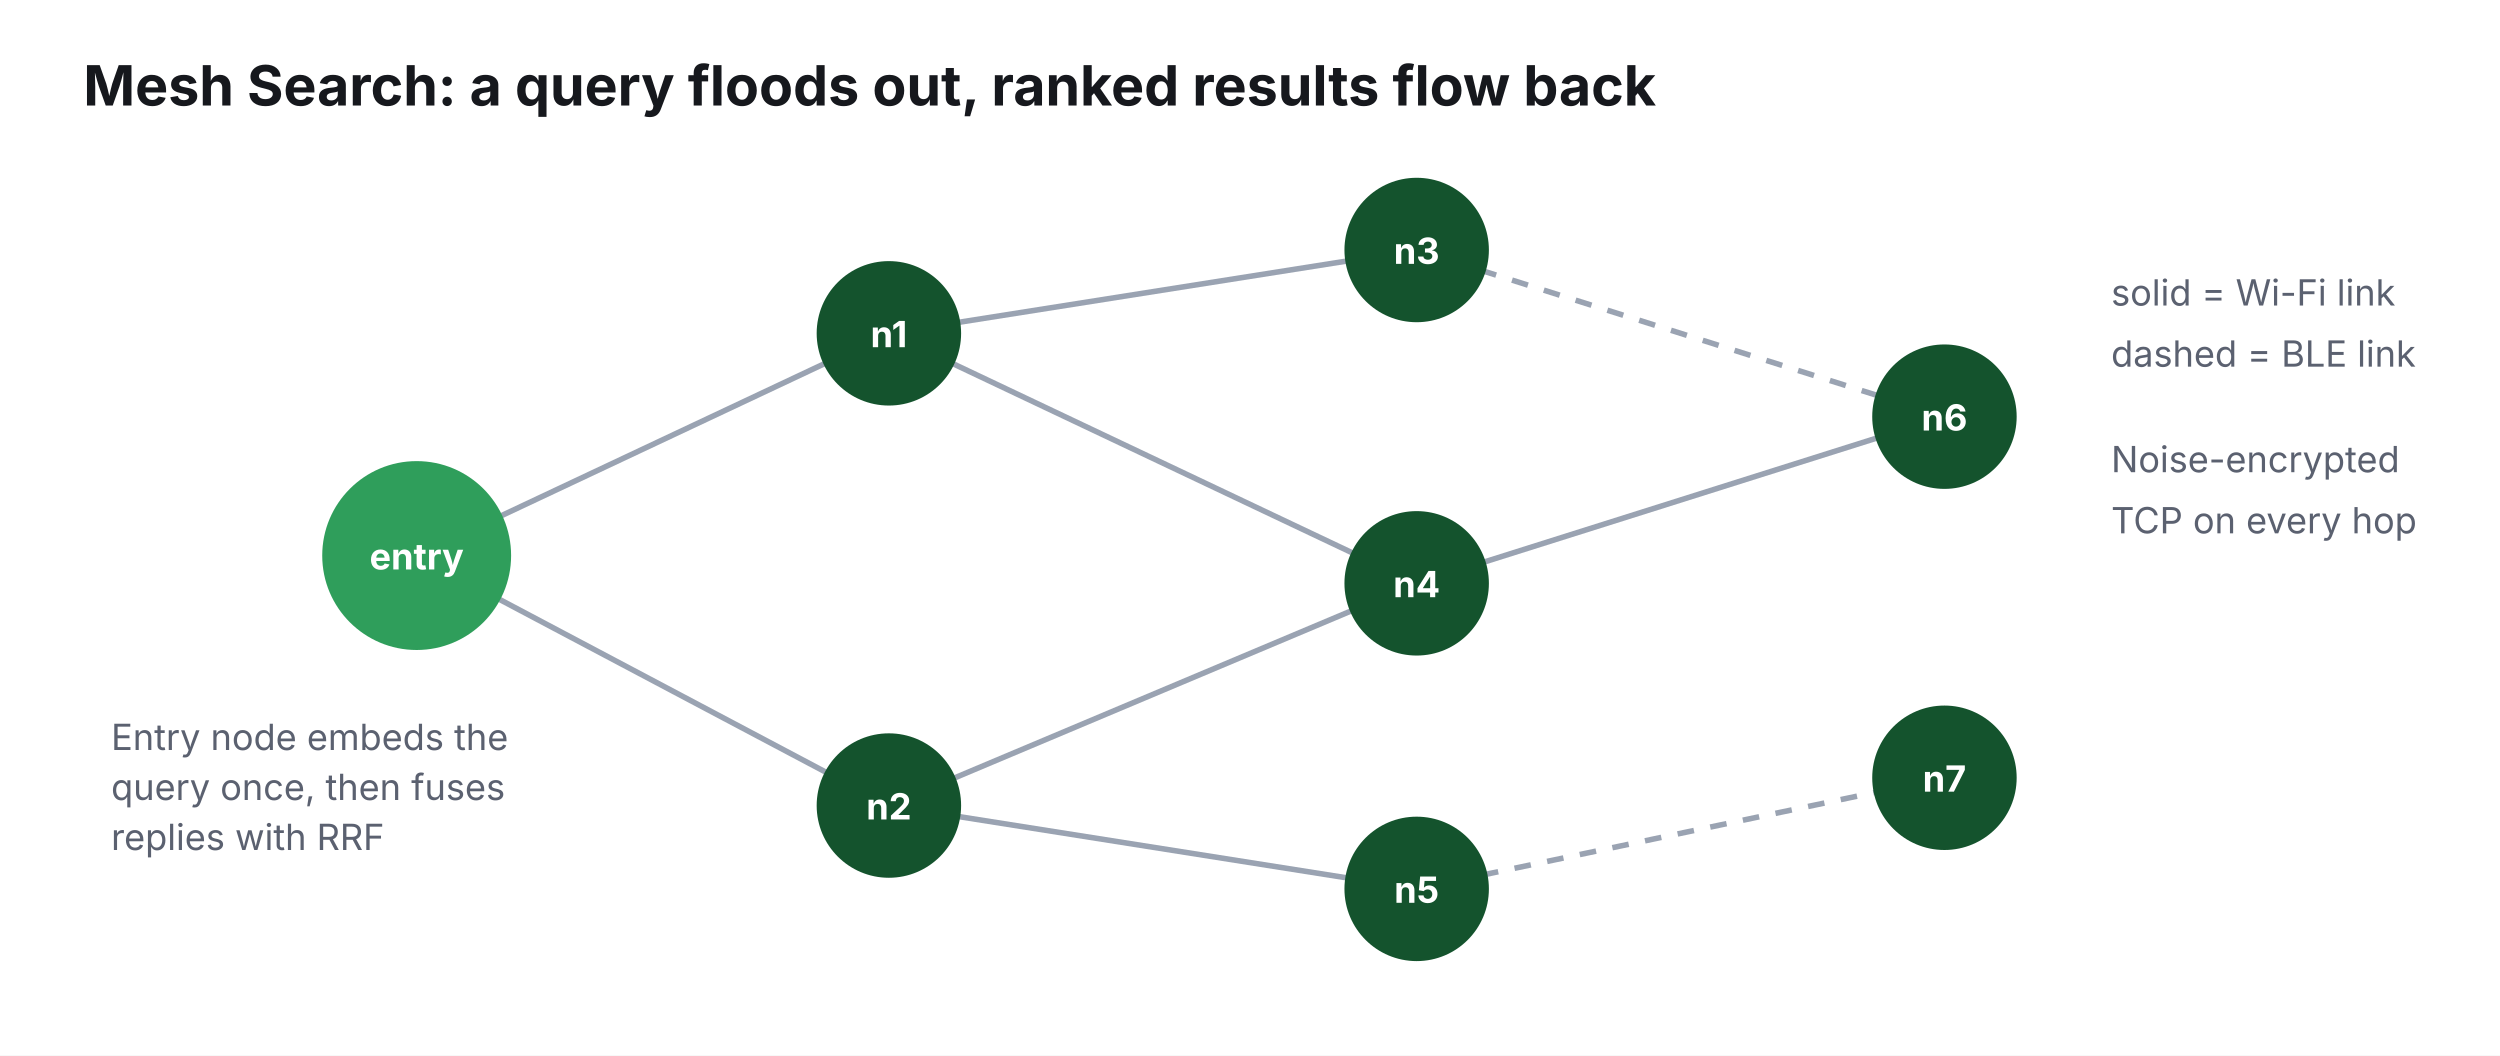
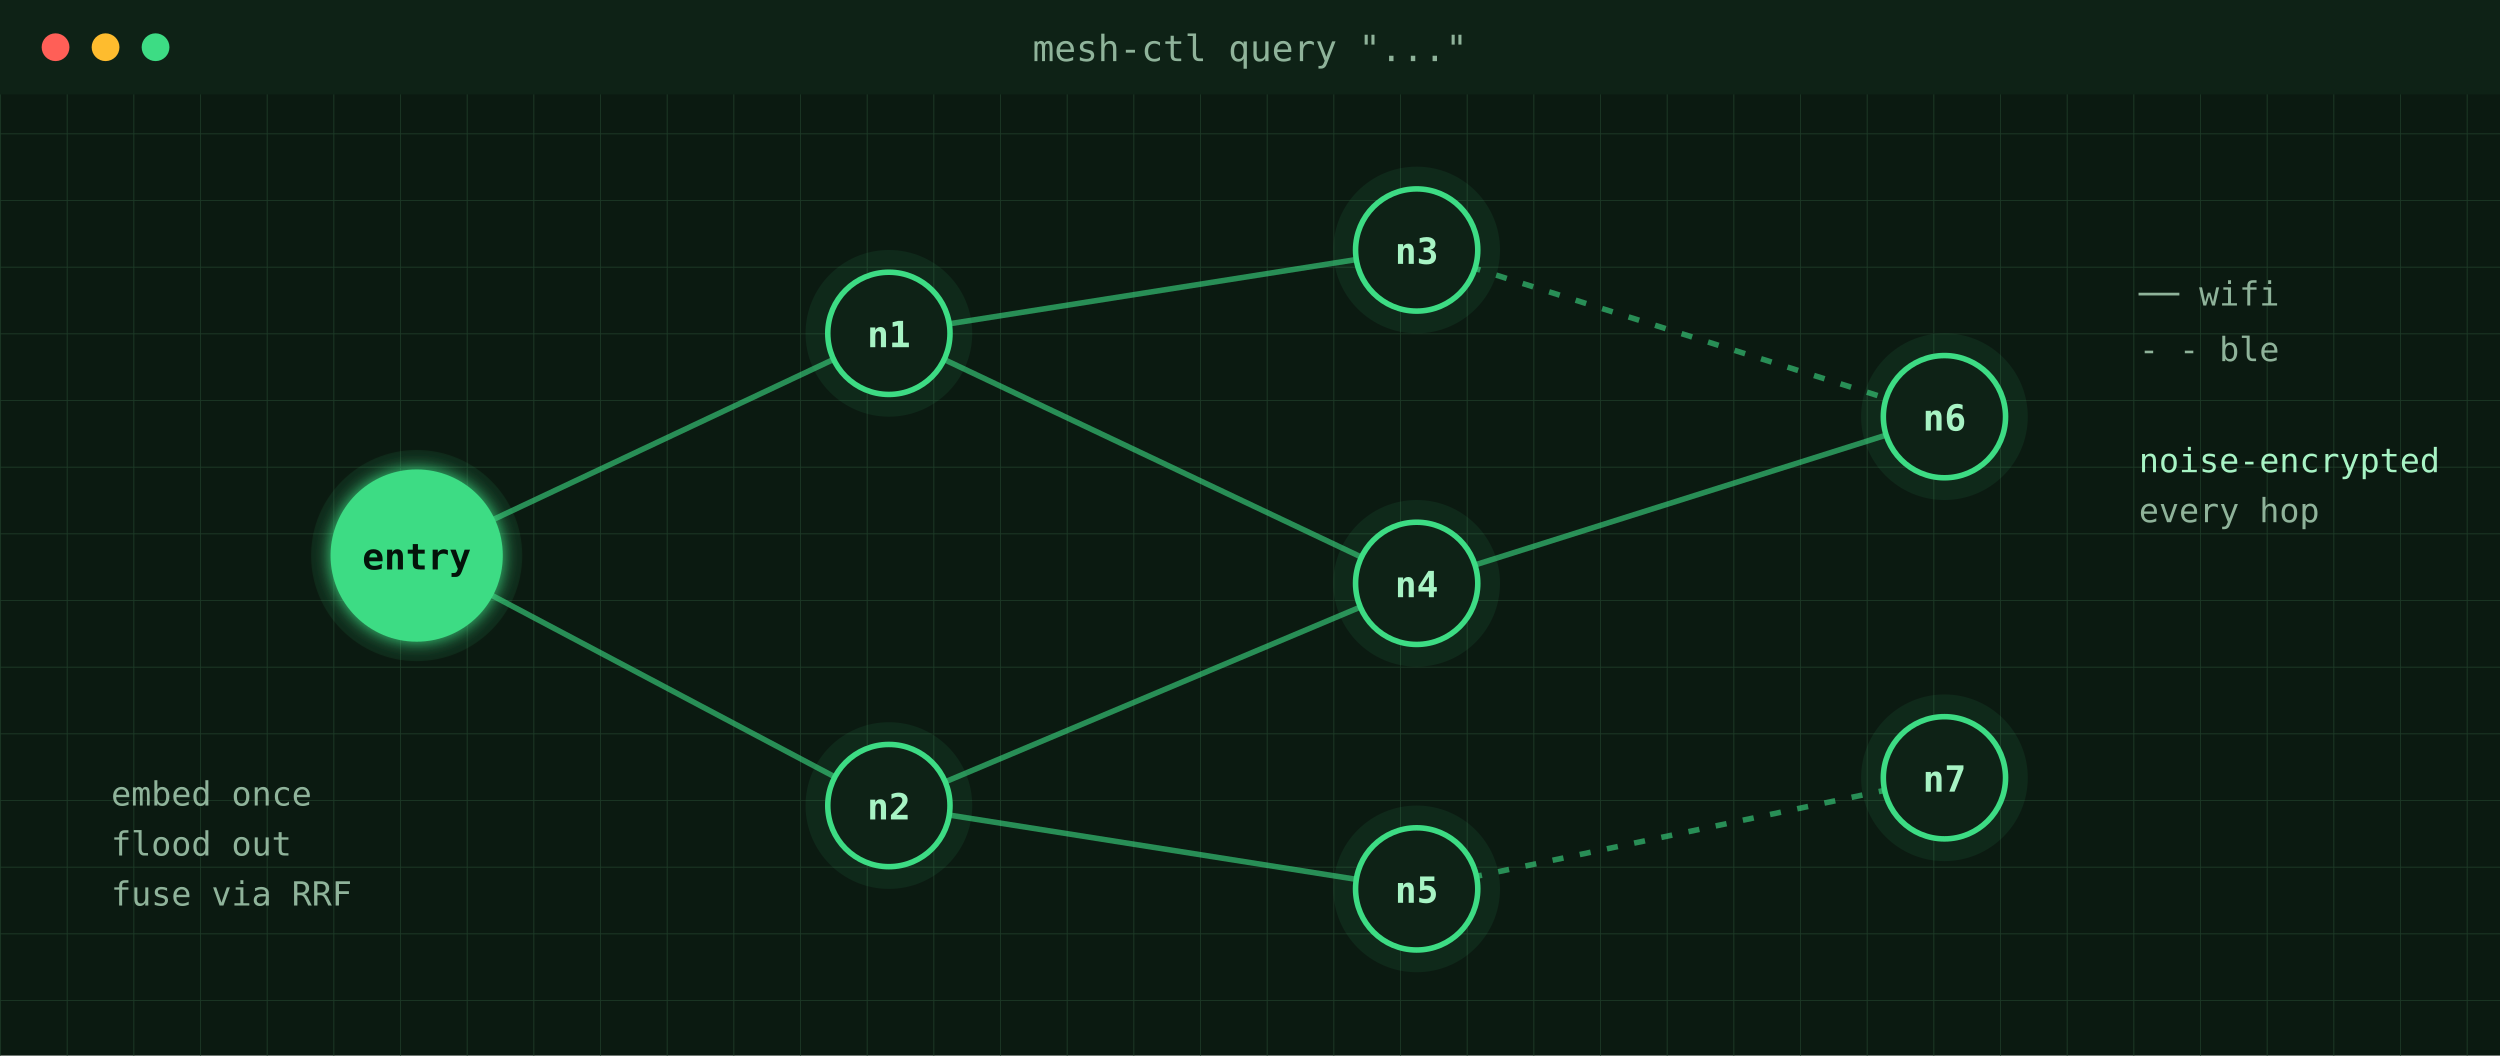
- <svg xmlns="http://www.w3.org/2000/svg" viewBox="0 0 900 380" font-family="Inter,Arial,sans-serif">
-   <rect width="900" height="380" fill="#fff" />
-   <text x="30" y="38" font-size="20" font-weight="700" fill="#16181d">Mesh Search: a query floods out, ranked results flow back</text>
-   <g stroke="#9aa3b2" stroke-width="2">
-     <line x1="150" y1="200" x2="320" y2="120" />
-     <line x1="150" y1="200" x2="320" y2="290" />
-     <line x1="320" y1="120" x2="510" y2="90" />
-     <line x1="320" y1="120" x2="510" y2="210" />
-     <line x1="320" y1="290" x2="510" y2="210" />
-     <line x1="320" y1="290" x2="510" y2="320" />
-     <line x1="510" y1="90" x2="700" y2="150" stroke-dasharray="6 6" />
-     <line x1="510" y1="210" x2="700" y2="150" />
-     <line x1="510" y1="320" x2="700" y2="280" stroke-dasharray="6 6" />
-   </g>
-   <g font-size="13" fill="#fff" text-anchor="middle" font-weight="700">
-     <circle cx="150" cy="200" r="34" fill="#2f9e5b" />
-     <text x="150" y="205">entry</text>
-     <circle cx="320" cy="120" r="26" fill="#14532d" />
-     <text x="320" y="125">n1</text>
-     <circle cx="320" cy="290" r="26" fill="#14532d" />
-     <text x="320" y="295">n2</text>
-     <circle cx="510" cy="90" r="26" fill="#14532d" />
-     <text x="510" y="95">n3</text>
-     <circle cx="510" cy="210" r="26" fill="#14532d" />
-     <text x="510" y="215">n4</text>
-     <circle cx="510" cy="320" r="26" fill="#14532d" />
-     <text x="510" y="325">n5</text>
-     <circle cx="700" cy="150" r="26" fill="#14532d" />
-     <text x="700" y="155">n6</text>
-     <circle cx="700" cy="280" r="26" fill="#14532d" />
-     <text x="700" y="285">n7</text>
-   </g>
-   <g font-size="13" fill="#5b6170">
-     <text x="760" y="110">solid = Wi-Fi link</text>
-     <text x="760" y="132">dashed = BLE link</text>
-     <text x="760" y="170">Noise-encrypted</text>
-     <text x="760" y="192">TCP on every hop</text>
-     <text x="40" y="270">Entry node embeds the</text>
-     <text x="40" y="288">query once, then fuses</text>
-     <text x="40" y="306">replies with RRF</text>
+ <svg xmlns="http://www.w3.org/2000/svg" viewBox="0 0 900 380" font-family="JetBrains Mono,Menlo,monospace">
+   <defs>
+     <filter id="gl" x="-50%" y="-50%" width="200%" height="200%">
+       <feGaussianBlur stdDeviation="3" result="b" />
+       <feMerge>
+         <feMergeNode in="b" />
+         <feMergeNode in="SourceGraphic" />
+       </feMerge>
+     </filter>
+     <pattern id="gr" width="24" height="24" patternUnits="userSpaceOnUse">
+       <path d="M24 0H0V24" fill="none" stroke="#1d3a27" stroke-width=".6" />
+     </pattern>
+     <marker id="ar" viewBox="0 0 10 10" refX="9" refY="5" markerWidth="7" markerHeight="7" orient="auto">
+       <path d="M0 0L10 5L0 10z" fill="#3ddc84" />
+     </marker>
+   </defs>
+   <rect width="900" height="380" fill="#0b1a11" />
+   <rect width="900" height="380" fill="url(#gr)" />
+   <rect width="900" height="34" fill="#0e2216" />
+   <circle cx="20" cy="17" r="5" fill="#ff5f57" />
+   <circle cx="38" cy="17" r="5" fill="#febc2e" />
+   <circle cx="56" cy="17" r="5" fill="#3ddc84" />
+   <text x="450.0" y="22" text-anchor="middle" font-size="13" fill="#8fb39a">mesh-ctl query "..."</text>
+   <line x1="150" y1="200" x2="320" y2="120" stroke="#3ddc84" stroke-opacity=".6" stroke-width="2" />
+   <line x1="150" y1="200" x2="320" y2="290" stroke="#3ddc84" stroke-opacity=".6" stroke-width="2" />
+   <line x1="320" y1="120" x2="510" y2="90" stroke="#3ddc84" stroke-opacity=".6" stroke-width="2" />
+   <line x1="320" y1="120" x2="510" y2="210" stroke="#3ddc84" stroke-opacity=".6" stroke-width="2" />
+   <line x1="320" y1="290" x2="510" y2="210" stroke="#3ddc84" stroke-opacity=".6" stroke-width="2" />
+   <line x1="320" y1="290" x2="510" y2="320" stroke="#3ddc84" stroke-opacity=".6" stroke-width="2" />
+   <line x1="510" y1="90" x2="700" y2="150" stroke="#3ddc84" stroke-opacity=".6" stroke-width="2" stroke-dasharray="4 6" />
+   <line x1="510" y1="210" x2="700" y2="150" stroke="#3ddc84" stroke-opacity=".6" stroke-width="2" />
+   <line x1="510" y1="320" x2="700" y2="280" stroke="#3ddc84" stroke-opacity=".6" stroke-width="2" stroke-dasharray="4 6" />
+   <circle cx="150" cy="200" r="38" fill="#3ddc84" opacity=".08" />
+   <circle cx="150" cy="200" r="30" fill="#3ddc84" stroke="#3ddc84" stroke-width="2" filter="url(#gl)" />
+   <text x="150" y="205" text-anchor="middle" font-size="13" font-weight="700" fill="#04130a">entry</text>
+   <circle cx="320" cy="120" r="30" fill="#3ddc84" opacity=".08" />
+   <circle cx="320" cy="120" r="22" fill="#0e2216" stroke="#3ddc84" stroke-width="2" />
+   <text x="320" y="125" text-anchor="middle" font-size="13" font-weight="700" fill="#a7f3c4">n1</text>
+   <circle cx="320" cy="290" r="30" fill="#3ddc84" opacity=".08" />
+   <circle cx="320" cy="290" r="22" fill="#0e2216" stroke="#3ddc84" stroke-width="2" />
+   <text x="320" y="295" text-anchor="middle" font-size="13" font-weight="700" fill="#a7f3c4">n2</text>
+   <circle cx="510" cy="90" r="30" fill="#3ddc84" opacity=".08" />
+   <circle cx="510" cy="90" r="22" fill="#0e2216" stroke="#3ddc84" stroke-width="2" />
+   <text x="510" y="95" text-anchor="middle" font-size="13" font-weight="700" fill="#a7f3c4">n3</text>
+   <circle cx="510" cy="210" r="30" fill="#3ddc84" opacity=".08" />
+   <circle cx="510" cy="210" r="22" fill="#0e2216" stroke="#3ddc84" stroke-width="2" />
+   <text x="510" y="215" text-anchor="middle" font-size="13" font-weight="700" fill="#a7f3c4">n4</text>
+   <circle cx="510" cy="320" r="30" fill="#3ddc84" opacity=".08" />
+   <circle cx="510" cy="320" r="22" fill="#0e2216" stroke="#3ddc84" stroke-width="2" />
+   <text x="510" y="325" text-anchor="middle" font-size="13" font-weight="700" fill="#a7f3c4">n5</text>
+   <circle cx="700" cy="150" r="30" fill="#3ddc84" opacity=".08" />
+   <circle cx="700" cy="150" r="22" fill="#0e2216" stroke="#3ddc84" stroke-width="2" />
+   <text x="700" y="155" text-anchor="middle" font-size="13" font-weight="700" fill="#a7f3c4">n6</text>
+   <circle cx="700" cy="280" r="30" fill="#3ddc84" opacity=".08" />
+   <circle cx="700" cy="280" r="22" fill="#0e2216" stroke="#3ddc84" stroke-width="2" />
+   <text x="700" y="285" text-anchor="middle" font-size="13" font-weight="700" fill="#a7f3c4">n7</text>
+   <g font-size="12" fill="#8fb39a">
+     <text x="770" y="110">── wifi</text>
+     <text x="770" y="130">- - ble</text>
+     <text x="770" y="170" fill="#a7f3c4">noise-encrypted</text>
+     <text x="770" y="188">every hop</text>
+     <text x="40" y="290">embed once</text>
+     <text x="40" y="308">flood out</text>
+     <text x="40" y="326">fuse via RRF</text>
  </g>
</svg>
